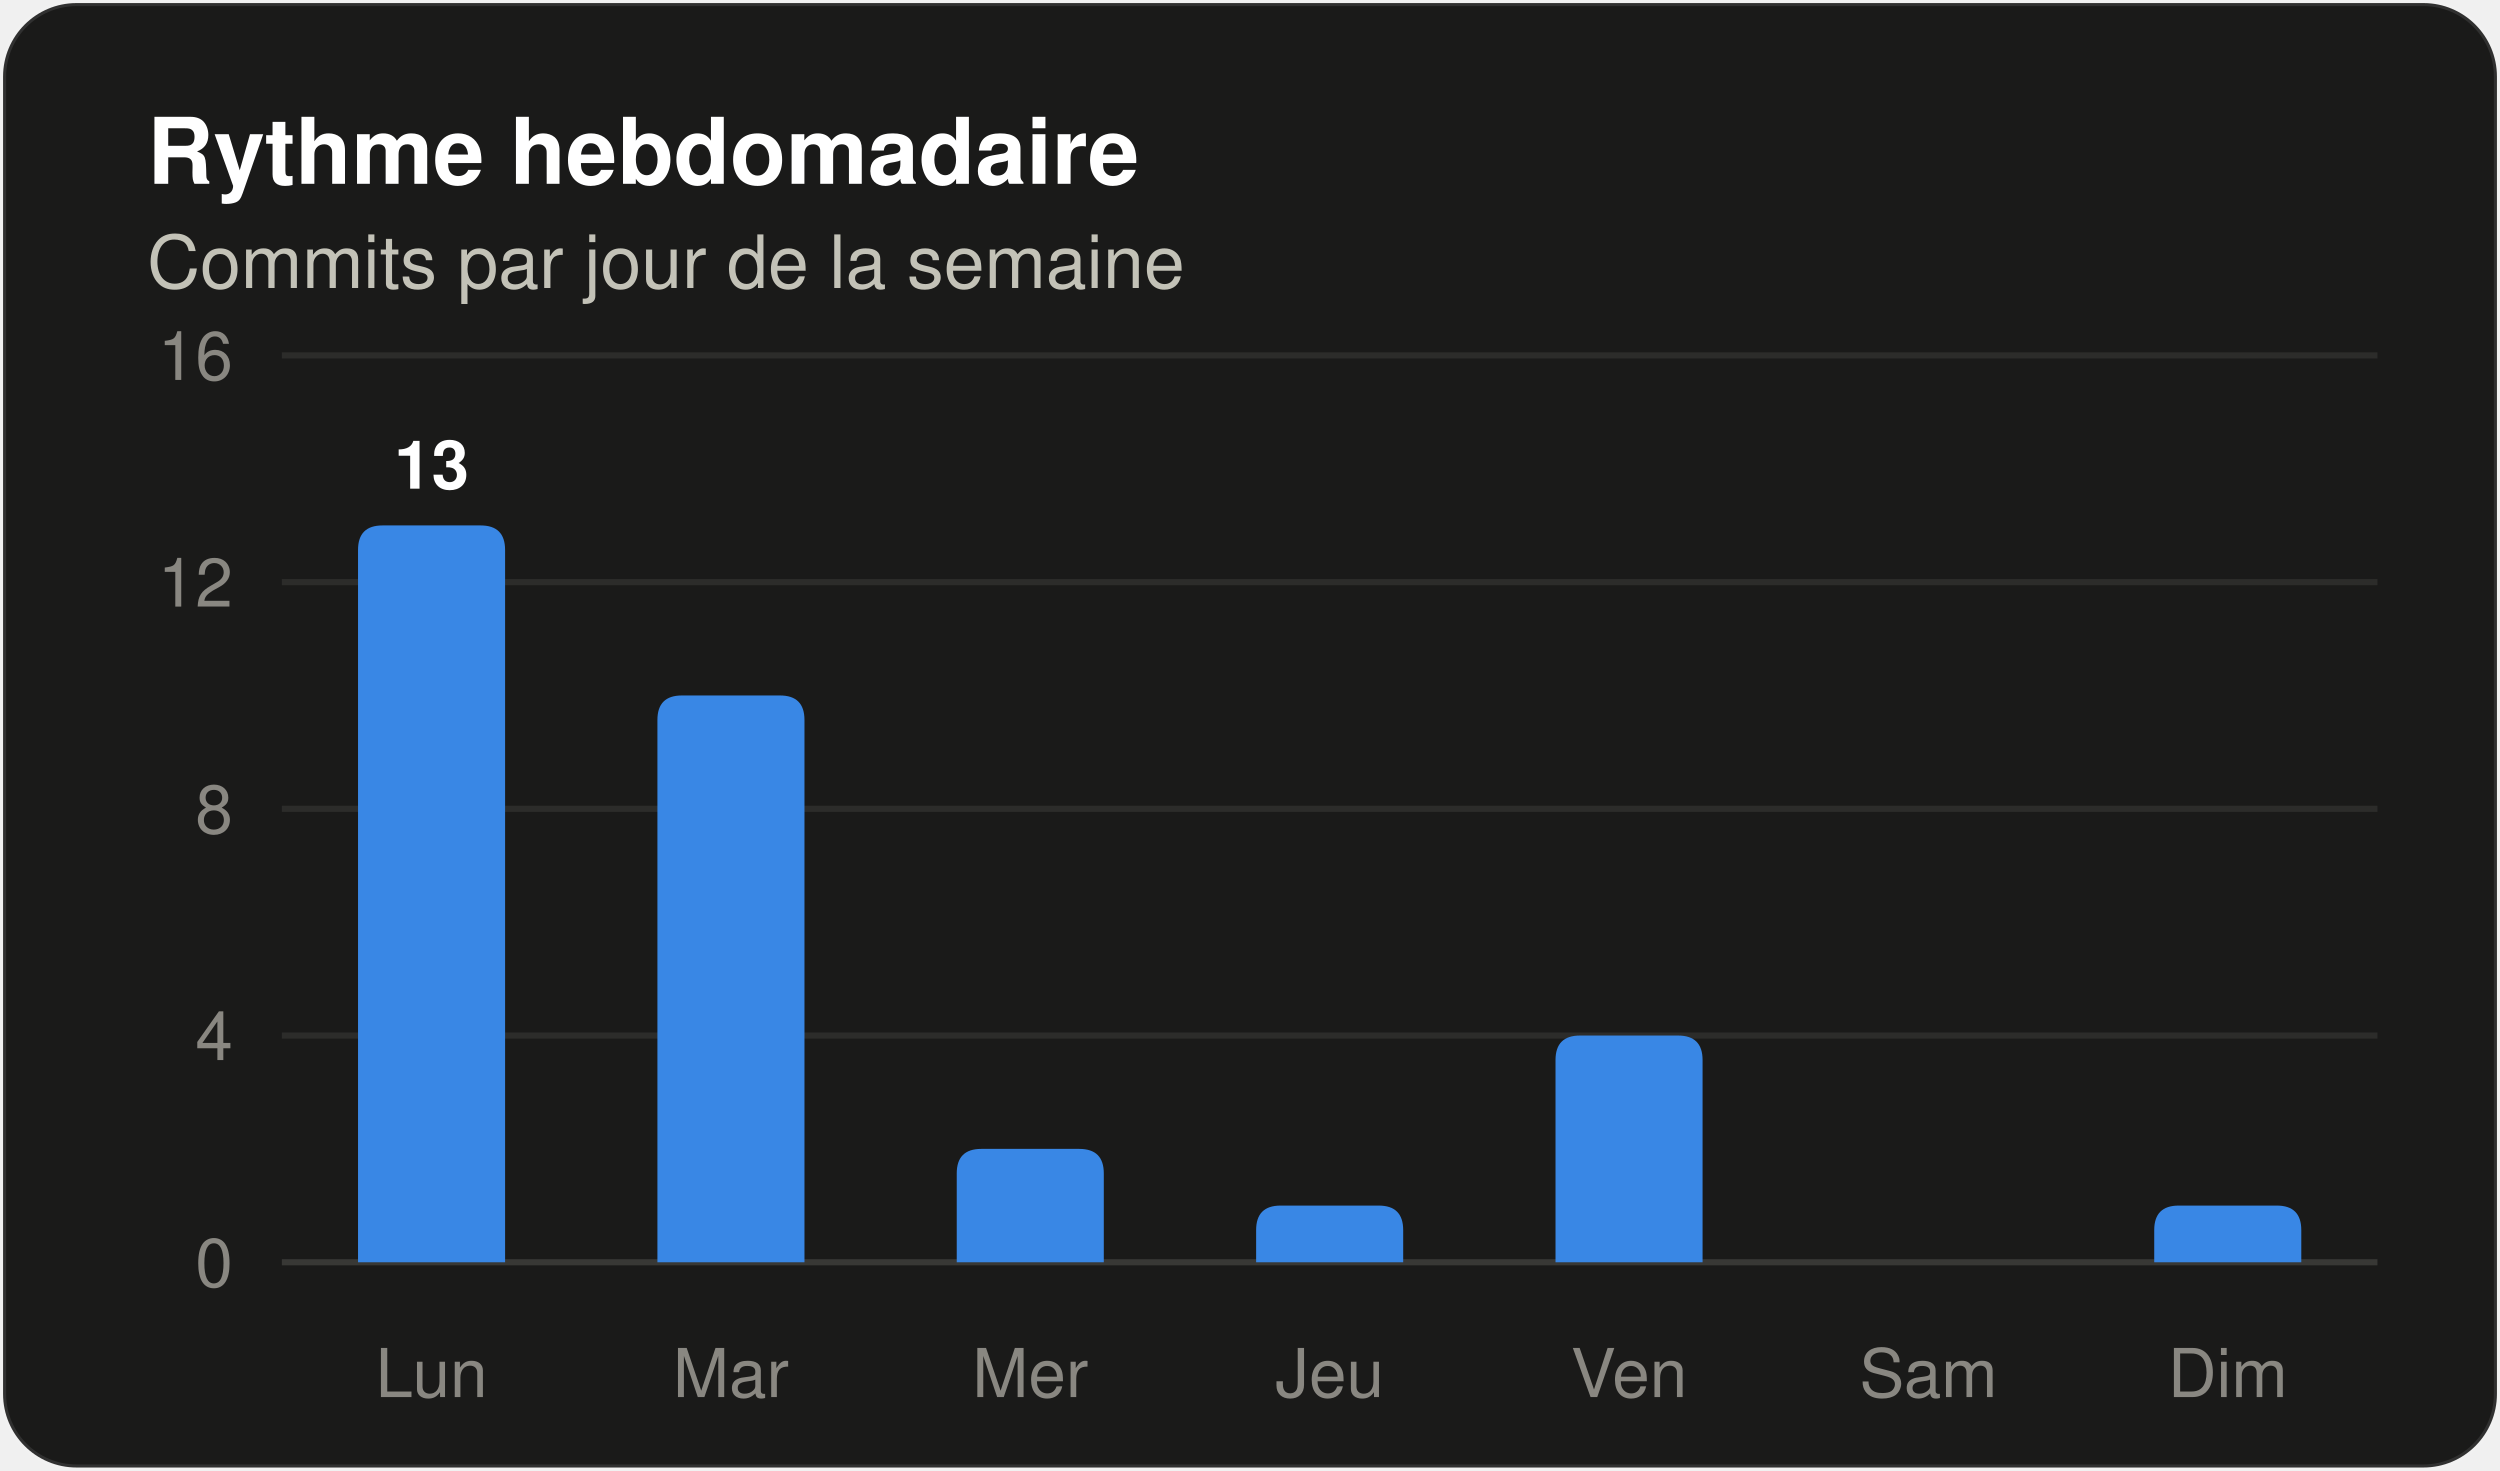
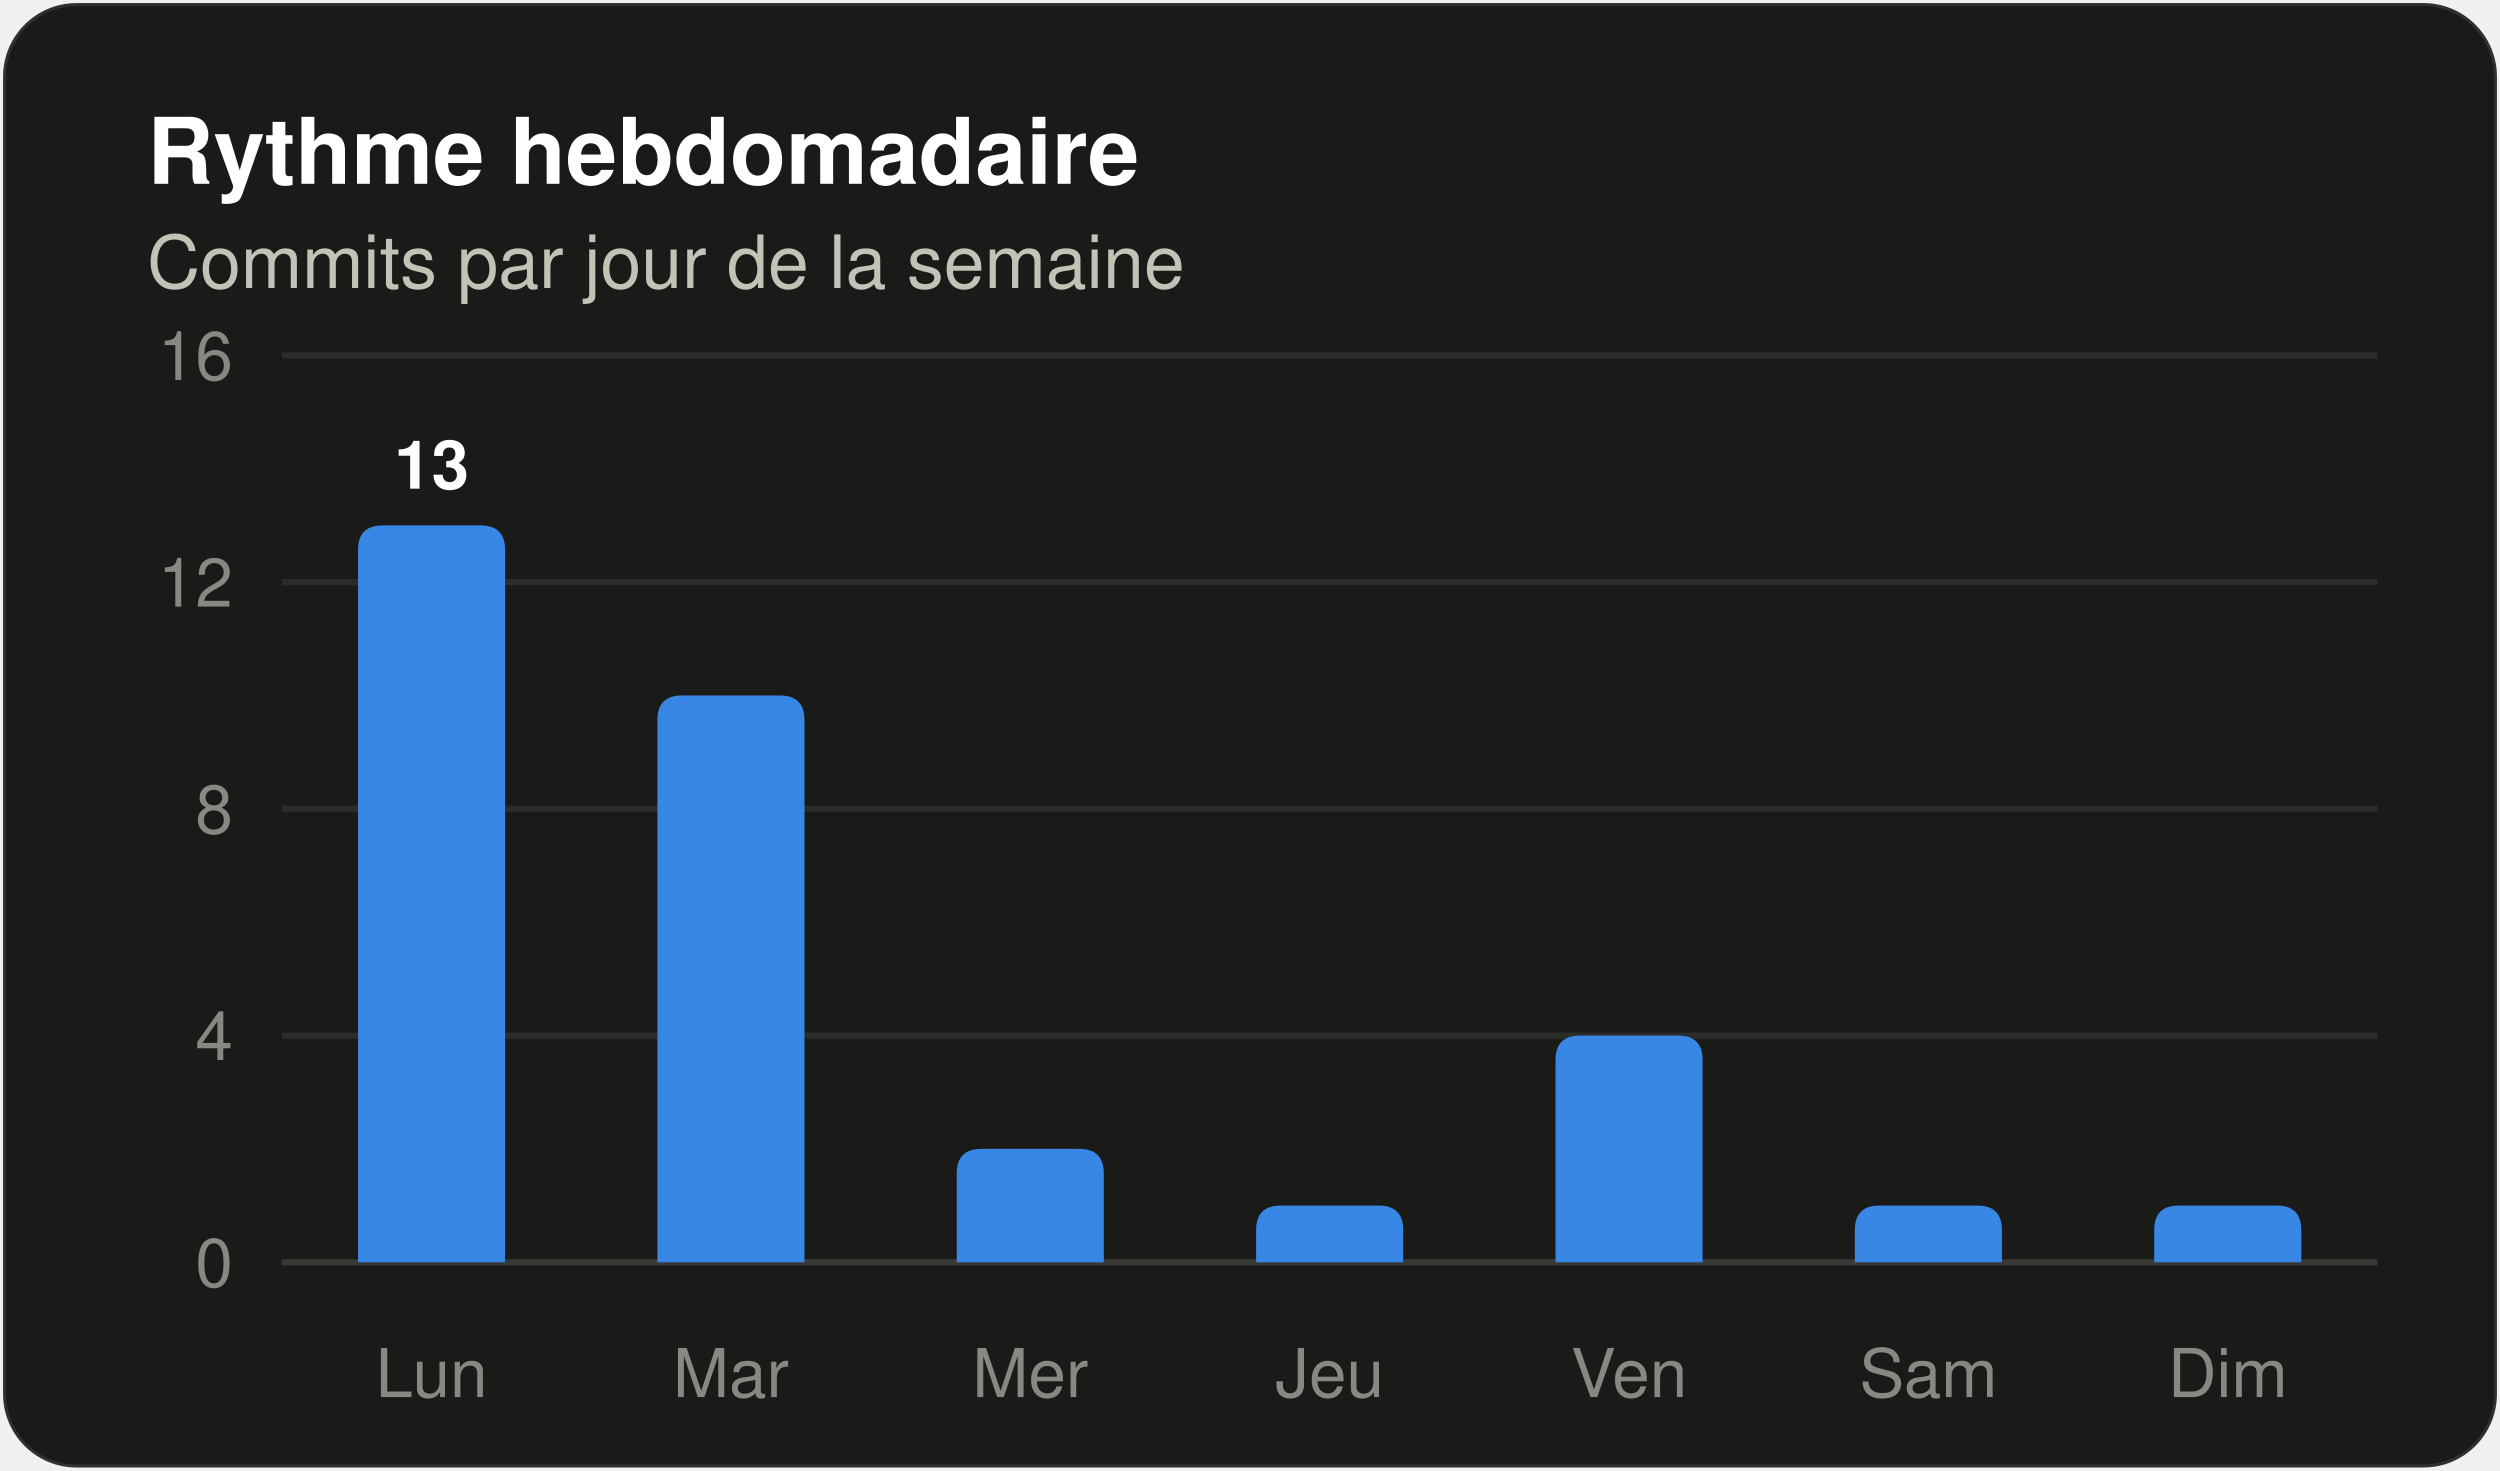
<svg xmlns="http://www.w3.org/2000/svg" width="408" height="240" viewBox="0 0 408 240" role="img" aria-label="Histogramme des commits par jour de la semaine" font-family="system-ui, 'Segoe UI', Ubuntu, Helvetica, Arial, sans-serif">
  <rect x="0.5" y="0.5" width="407" height="239" rx="12" fill="#1a1a19" stroke="rgba(255,255,255,0.10)" />
  <text x="24" y="30" font-size="15" fill="#ffffff" font-weight="600">Rythme hebdomadaire</text>
  <text x="24" y="47" font-size="12" fill="#c3c2b7">Commits par jour de la semaine</text>
  <line x1="46" y1="206.0" x2="388" y2="206.0" stroke="#383835" stroke-width="1" />
  <text x="38" y="210" font-size="11" fill="#898781" text-anchor="end" font-variant-numeric="tabular-nums">0</text>
  <line x1="46" y1="169.0" x2="388" y2="169.0" stroke="#2c2c2a" stroke-width="1" />
  <text x="38" y="173" font-size="11" fill="#898781" text-anchor="end" font-variant-numeric="tabular-nums">4</text>
  <line x1="46" y1="132.0" x2="388" y2="132.0" stroke="#2c2c2a" stroke-width="1" />
  <text x="38" y="136" font-size="11" fill="#898781" text-anchor="end" font-variant-numeric="tabular-nums">8</text>
  <line x1="46" y1="95.0" x2="388" y2="95.0" stroke="#2c2c2a" stroke-width="1" />
  <text x="38" y="99" font-size="11" fill="#898781" text-anchor="end" font-variant-numeric="tabular-nums">12</text>
  <line x1="46" y1="58.0" x2="388" y2="58.0" stroke="#2c2c2a" stroke-width="1" />
  <text x="38" y="62" font-size="11" fill="#898781" text-anchor="end" font-variant-numeric="tabular-nums">16</text>
  <path d="M 58.43 206.00 V 89.75 Q 58.43 85.75 62.43 85.75 H 78.43 Q 82.43 85.75 82.43 89.75 V 206.00 Z" fill="#3987e5" />
  <text x="70.429" y="79.75" font-size="11" fill="#ffffff" font-weight="600" text-anchor="middle">13</text>
  <text x="70.429" y="228" font-size="11" fill="#898781" text-anchor="middle">Lun</text>
  <path d="M 107.29 206.00 V 117.50 Q 107.29 113.50 111.29 113.50 H 127.29 Q 131.29 113.50 131.29 117.50 V 206.00 Z" fill="#3987e5" />
  <text x="119.286" y="228" font-size="11" fill="#898781" text-anchor="middle">Mar</text>
  <path d="M 156.14 206.00 V 191.50 Q 156.14 187.50 160.14 187.50 H 176.14 Q 180.14 187.50 180.14 191.50 V 206.00 Z" fill="#3987e5" />
  <text x="168.143" y="228" font-size="11" fill="#898781" text-anchor="middle">Mer</text>
  <path d="M 205.00 206.00 V 200.75 Q 205.00 196.75 209.00 196.75 H 225.00 Q 229.00 196.75 229.00 200.75 V 206.00 Z" fill="#3987e5" />
  <text x="217" y="228" font-size="11" fill="#898781" text-anchor="middle">Jeu</text>
  <path d="M 253.86 206.00 V 173.00 Q 253.86 169.00 257.86 169.00 H 273.86 Q 277.86 169.00 277.86 173.00 V 206.00 Z" fill="#3987e5" />
  <text x="265.857" y="228" font-size="11" fill="#898781" text-anchor="middle">Ven</text>
+   <path d="M 302.71 206.00 V 200.75 Q 302.71 196.75 306.71 196.75 H 322.71 Q 326.71 196.75 326.71 200.75 V 206.00 Z" fill="#3987e5" />
  <text x="314.714" y="228" font-size="11" fill="#898781" text-anchor="middle">Sam</text>
  <path d="M 351.57 206.00 V 200.75 Q 351.57 196.75 355.57 196.75 H 371.57 Q 375.57 196.75 375.57 200.75 V 206.00 Z" fill="#3987e5" />
  <text x="363.571" y="228" font-size="11" fill="#898781" text-anchor="middle">Dim</text>
</svg>
